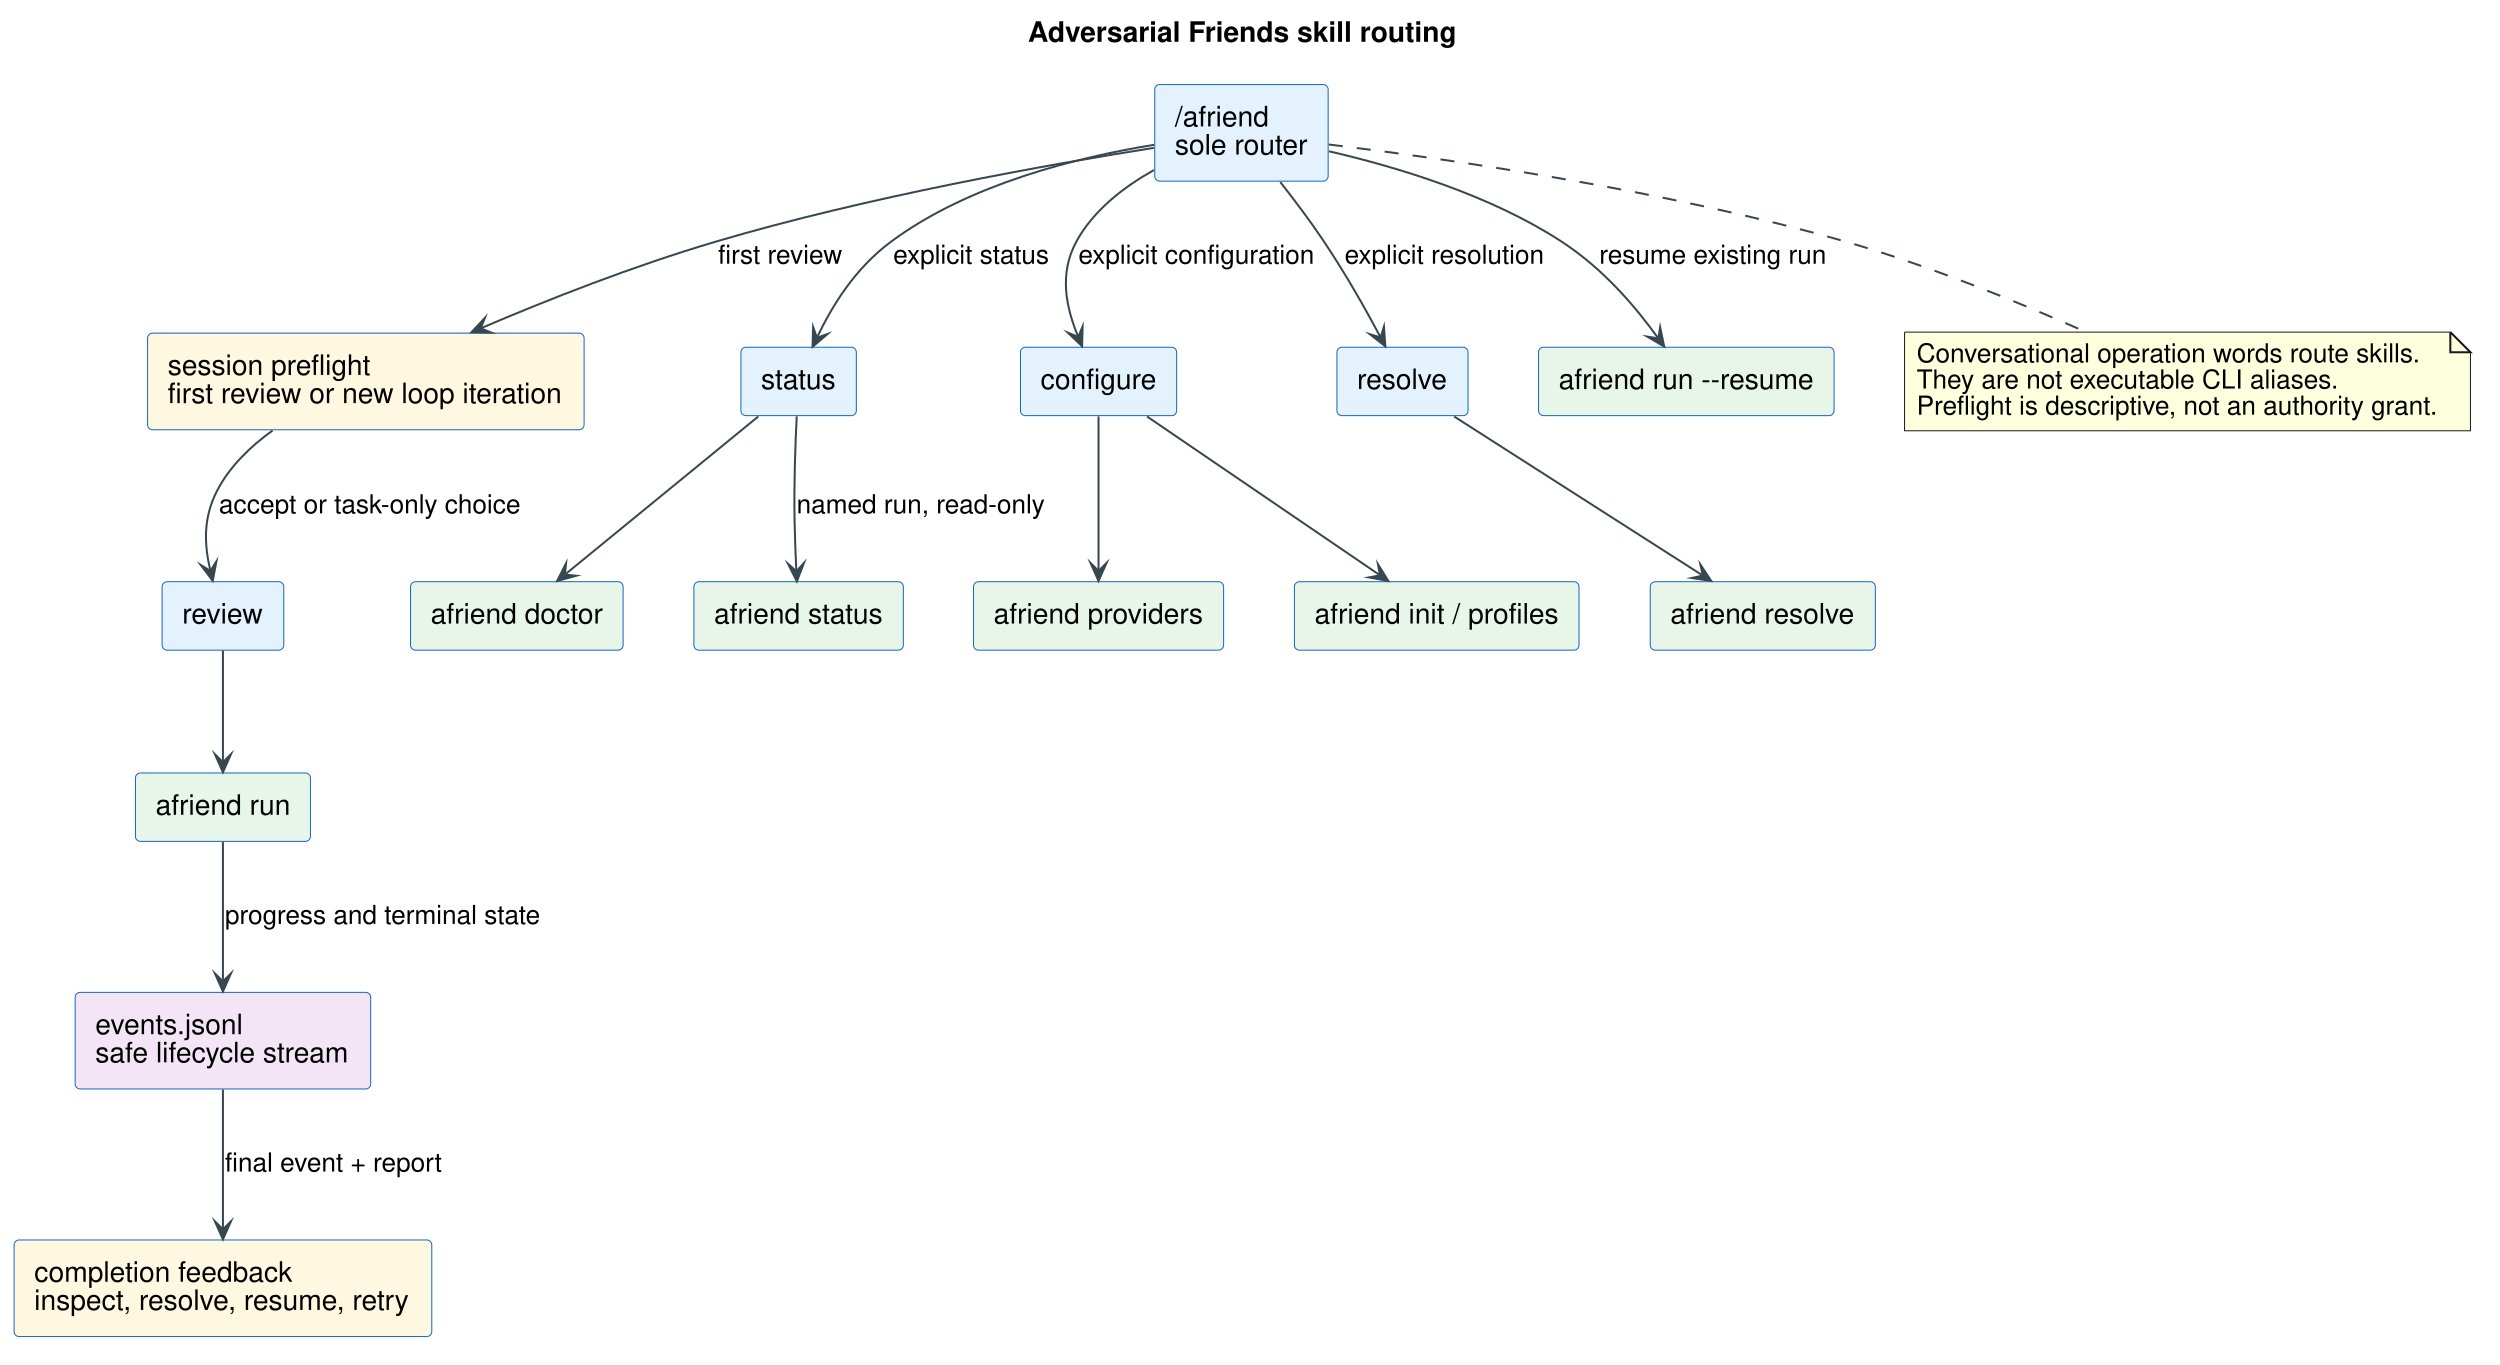
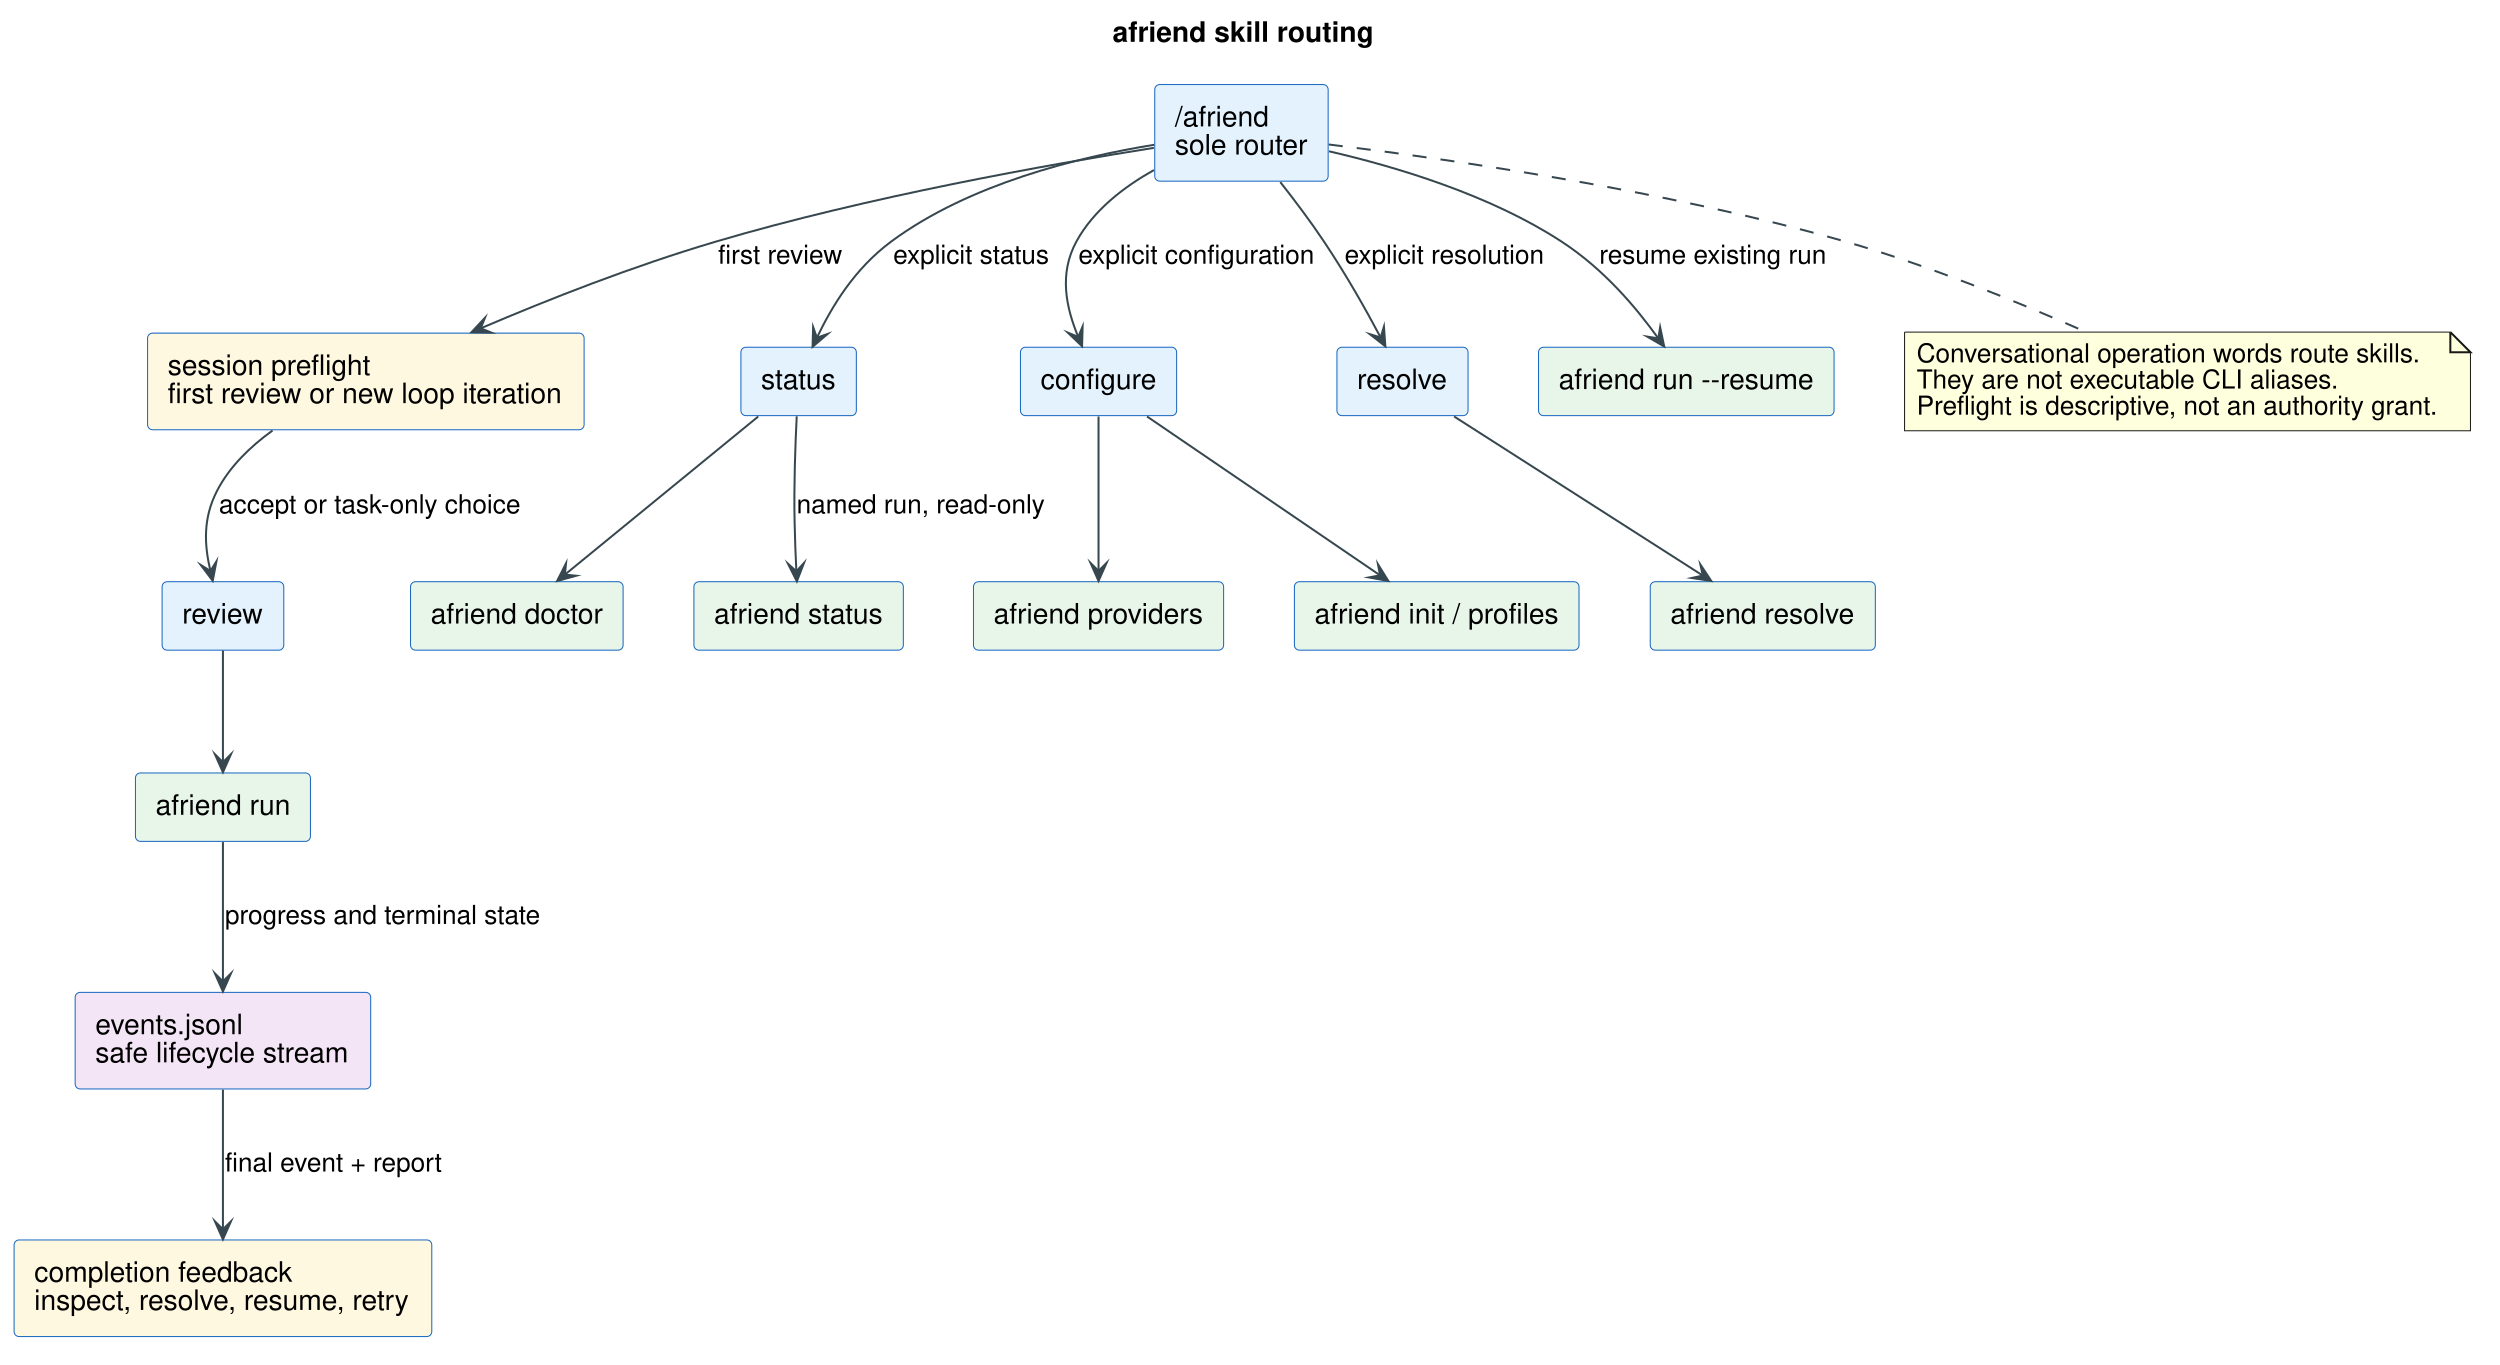
<svg xmlns="http://www.w3.org/2000/svg" contentStyleType="text/css" data-diagram-type="DESCRIPTION" height="678px" preserveAspectRatio="none" style="width:1242px;height:678px;background:#FFFFFF;" version="1.1" viewBox="0 0 1242 678" width="1242px" zoomAndPan="magnify">
  <defs />
  <g>
    <g class="title" data-source-line="9">
-       <text fill="#000000" font-family="Helvetica" font-size="14" font-weight="700" lengthAdjust="spacing" textLength="213.951" x="510.686" y="20.78">Adversarial Friends skill routing</text>
+       <text fill="#000000" font-family="Helvetica" font-size="14" font-weight="700" lengthAdjust="spacing" textLength="129.903" x="552.71" y="20.78">afriend skill routing</text>
    </g>
    <g class="entity" data-qualified-name="router" data-source-line="11" id="ent0001">
      <rect fill="#E3F2FD" height="48" rx="2.5" ry="2.5" style="stroke:#1565C0;stroke-width:0.5;" width="86.144" x="573.68" y="42" />
      <text fill="#000000" font-family="Helvetica" font-size="14" lengthAdjust="spacing" textLength="46.696" x="583.68" y="62.78">/afriend</text>
      <text fill="#000000" font-family="Helvetica" font-size="14" lengthAdjust="spacing" textLength="66.144" x="583.68" y="76.78">sole router</text>
    </g>
    <g class="entity" data-qualified-name="preflight" data-source-line="12" id="ent0002">
      <rect fill="#FFF8E1" height="48" rx="2.5" ry="2.5" style="stroke:#1565C0;stroke-width:0.5;" width="216.861" x="73.32" y="165.5" />
      <text fill="#000000" font-family="Helvetica" font-size="14" lengthAdjust="spacing" textLength="101.165" x="83.32" y="186.28">session preflight</text>
      <text fill="#000000" font-family="Helvetica" font-size="14" lengthAdjust="spacing" textLength="196.861" x="83.32" y="200.28">first review or new loop iteration</text>
    </g>
    <g class="entity" data-qualified-name="review" data-source-line="13" id="ent0003">
      <rect fill="#E3F2FD" height="34" rx="2.5" ry="2.5" style="stroke:#1565C0;stroke-width:0.5;" width="60.455" x="80.53" y="289" />
      <text fill="#000000" font-family="Helvetica" font-size="14" lengthAdjust="spacing" textLength="40.455" x="90.53" y="309.78">review</text>
    </g>
    <g class="entity" data-qualified-name="status" data-source-line="14" id="ent0004">
      <rect fill="#E3F2FD" height="34" rx="2.5" ry="2.5" style="stroke:#1565C0;stroke-width:0.5;" width="57.352" x="368.08" y="172.5" />
      <text fill="#000000" font-family="Helvetica" font-size="14" lengthAdjust="spacing" textLength="37.352" x="378.08" y="193.28">status</text>
    </g>
    <g class="entity" data-qualified-name="configure" data-source-line="15" id="ent0005">
      <rect fill="#E3F2FD" height="34" rx="2.5" ry="2.5" style="stroke:#1565C0;stroke-width:0.5;" width="77.593" x="506.96" y="172.5" />
      <text fill="#000000" font-family="Helvetica" font-size="14" lengthAdjust="spacing" textLength="57.593" x="516.96" y="193.28">configure</text>
    </g>
    <g class="entity" data-qualified-name="resolve" data-source-line="16" id="ent0006">
      <rect fill="#E3F2FD" height="34" rx="2.5" ry="2.5" style="stroke:#1565C0;stroke-width:0.5;" width="65.131" x="664.19" y="172.5" />
      <text fill="#000000" font-family="Helvetica" font-size="14" lengthAdjust="spacing" textLength="45.131" x="674.19" y="193.28">resolve</text>
    </g>
    <g class="entity" data-qualified-name="run" data-source-line="17" id="ent0007">
      <rect fill="#E8F5E9" height="34" rx="2.5" ry="2.5" style="stroke:#1565C0;stroke-width:0.5;" width="86.931" x="67.29" y="384" />
      <text fill="#000000" font-family="Helvetica" font-size="14" lengthAdjust="spacing" textLength="66.931" x="77.29" y="404.78">afriend run</text>
    </g>
    <g class="entity" data-qualified-name="events" data-source-line="18" id="ent0008">
      <rect fill="#F3E5F5" height="48" rx="2.5" ry="2.5" style="stroke:#1565C0;stroke-width:0.5;" width="146.82" x="37.34" y="493" />
      <text fill="#000000" font-family="Helvetica" font-size="14" lengthAdjust="spacing" textLength="73.931" x="47.34" y="513.78">events.jsonl</text>
      <text fill="#000000" font-family="Helvetica" font-size="14" lengthAdjust="spacing" textLength="126.82" x="47.34" y="527.78">safe lifecycle stream</text>
    </g>
    <g class="entity" data-qualified-name="feedback" data-source-line="19" id="ent0009">
      <rect fill="#FFF8E1" height="48" rx="2.5" ry="2.5" style="stroke:#1565C0;stroke-width:0.5;" width="207.51" x="7" y="616" />
      <text fill="#000000" font-family="Helvetica" font-size="14" lengthAdjust="spacing" textLength="128.413" x="17" y="636.78">completion feedback</text>
      <text fill="#000000" font-family="Helvetica" font-size="14" lengthAdjust="spacing" textLength="187.51" x="17" y="650.78">inspect, resolve, resume, retry</text>
    </g>
    <g class="entity" data-qualified-name="doctor" data-source-line="20" id="ent0010">
      <rect fill="#E8F5E9" height="34" rx="2.5" ry="2.5" style="stroke:#1565C0;stroke-width:0.5;" width="105.606" x="203.95" y="289" />
      <text fill="#000000" font-family="Helvetica" font-size="14" lengthAdjust="spacing" textLength="85.606" x="213.95" y="309.78">afriend doctor</text>
    </g>
    <g class="entity" data-qualified-name="runstatus" data-source-line="21" id="ent0011">
      <rect fill="#E8F5E9" height="34" rx="2.5" ry="2.5" style="stroke:#1565C0;stroke-width:0.5;" width="104.048" x="344.73" y="289" />
      <text fill="#000000" font-family="Helvetica" font-size="14" lengthAdjust="spacing" textLength="84.048" x="354.73" y="309.78">afriend status</text>
    </g>
    <g class="entity" data-qualified-name="providers" data-source-line="22" id="ent0012">
      <rect fill="#E8F5E9" height="34" rx="2.5" ry="2.5" style="stroke:#1565C0;stroke-width:0.5;" width="124.275" x="483.62" y="289" />
      <text fill="#000000" font-family="Helvetica" font-size="14" lengthAdjust="spacing" textLength="104.275" x="493.62" y="309.78">afriend providers</text>
    </g>
    <g class="entity" data-qualified-name="setup" data-source-line="23" id="ent0013">
      <rect fill="#E8F5E9" height="34" rx="2.5" ry="2.5" style="stroke:#1565C0;stroke-width:0.5;" width="141.393" x="643.06" y="289" />
      <text fill="#000000" font-family="Helvetica" font-size="14" lengthAdjust="spacing" textLength="121.393" x="653.06" y="309.78">afriend init / profiles</text>
    </g>
    <g class="entity" data-qualified-name="resolution" data-source-line="24" id="ent0014">
      <rect fill="#E8F5E9" height="34" rx="2.5" ry="2.5" style="stroke:#1565C0;stroke-width:0.5;" width="111.827" x="819.84" y="289" />
      <text fill="#000000" font-family="Helvetica" font-size="14" lengthAdjust="spacing" textLength="91.827" x="829.84" y="309.78">afriend resolve</text>
    </g>
    <g class="entity" data-qualified-name="resume" data-source-line="25" id="ent0015">
      <rect fill="#E8F5E9" height="34" rx="2.5" ry="2.5" style="stroke:#1565C0;stroke-width:0.5;" width="146.827" x="764.34" y="172.5" />
      <text fill="#000000" font-family="Helvetica" font-size="14" lengthAdjust="spacing" textLength="126.827" x="774.34" y="193.28">afriend run --resume</text>
    </g>
    <g class="entity" data-qualified-name="GMN30" data-source-line="42" id="ent0031">
      <path d="M946.19,165 L946.19,214 L1227.323,214 L1227.323,175 L1217.323,165 L946.19,165" fill="#FEFFDD" style="stroke:#181818;stroke-width:0.5;" />
      <path d="M1217.323,165 L1217.323,175 L1227.323,175 L1217.323,165" fill="#FEFFDD" style="stroke:#181818;stroke-width:1;" />
      <text fill="#000000" font-family="Helvetica" font-size="13" lengthAdjust="spacing" textLength="251.456" x="952.19" y="180.01">Conversational operation words route skills.</text>
      <text fill="#000000" font-family="Helvetica" font-size="13" lengthAdjust="spacing" textLength="211.009" x="952.19" y="193.01">They are not executable CLI aliases.</text>
      <text fill="#000000" font-family="Helvetica" font-size="13" lengthAdjust="spacing" textLength="260.133" x="952.19" y="206.01">Preflight is descriptive, not an authority grant.</text>
    </g>
    <g class="link" data-entity-1="ent0001" data-entity-2="ent0002" data-link-type="dependency" data-source-line="27" id="lnk16">
      <path d="M573.24,73.45 C520.96,81.74 430.91,97.76 355.75,120 C314.04,132.34 272.919,148.569 238.819,163.109" fill="none" id="router-to-preflight" style="stroke:#37474F;stroke-width:1;" />
      <polygon fill="#37474F" points="234.22,165.07,244.068,165.219,238.819,163.109,240.93,157.861,234.22,165.07" style="stroke:#37474F;stroke-width:1;stroke-linejoin:miter;stroke-miterlimit:10;" />
      <text fill="#000000" font-family="Helvetica" font-size="13" lengthAdjust="spacing" textLength="62.118" x="356.75" y="131.01">first review</text>
    </g>
    <g class="link" data-entity-1="ent0002" data-entity-2="ent0003" data-link-type="dependency" data-source-line="28" id="lnk17">
      <path d="M135.4,213.88 C124.35,221.84 113.96,231.86 107.75,244 C100.71,257.78 101.546,270.82 104.536,283.66" fill="none" id="preflight-to-review" style="stroke:#37474F;stroke-width:1;" />
      <polygon fill="#37474F" points="105.67,288.53,107.525,278.857,104.536,283.66,99.733,280.672,105.67,288.53" style="stroke:#37474F;stroke-width:1;stroke-linejoin:miter;stroke-miterlimit:10;" />
      <text fill="#000000" font-family="Helvetica" font-size="13" lengthAdjust="spacing" textLength="150.293" x="108.75" y="255.01">accept or task-only choice</text>
    </g>
    <g class="link" data-entity-1="ent0001" data-entity-2="ent0004" data-link-type="dependency" data-source-line="29" id="lnk18">
      <path d="M573.4,71.93 C535.79,78.01 481.45,91.34 442.75,120 C424.45,133.56 413.298,152.19 405.838,167.78" fill="none" id="router-to-status" style="stroke:#37474F;stroke-width:1;" />
      <polygon fill="#37474F" points="403.68,172.29,411.173,165.898,405.838,167.78,403.957,162.445,403.68,172.29" style="stroke:#37474F;stroke-width:1;stroke-linejoin:miter;stroke-miterlimit:10;" />
      <text fill="#000000" font-family="Helvetica" font-size="13" lengthAdjust="spacing" textLength="78.032" x="443.75" y="131.01">explicit status</text>
    </g>
    <g class="link" data-entity-1="ent0001" data-entity-2="ent0005" data-link-type="dependency" data-source-line="30" id="lnk19">
      <path d="M573.27,84.49 C558.3,92.87 543.18,104.52 534.75,120 C525.94,136.19 529.687,152.866 535.667,167.396" fill="none" id="router-to-configure" style="stroke:#37474F;stroke-width:1;" />
      <polygon fill="#37474F" points="537.57,172.02,537.844,162.175,535.667,167.396,530.446,165.22,537.57,172.02" style="stroke:#37474F;stroke-width:1;stroke-linejoin:miter;stroke-miterlimit:10;" />
      <text fill="#000000" font-family="Helvetica" font-size="13" lengthAdjust="spacing" textLength="117.787" x="535.75" y="131.01">explicit configuration</text>
    </g>
    <g class="link" data-entity-1="ent0001" data-entity-2="ent0006" data-link-type="dependency" data-source-line="31" id="lnk20">
      <path d="M636.06,90.48 C643.17,99.5 651.11,110.03 657.75,120 C669.22,137.19 678.382,153.526 685.892,167.646" fill="none" id="router-to-resolve" style="stroke:#37474F;stroke-width:1;" />
      <polygon fill="#37474F" points="688.24,172.06,687.545,162.236,685.892,167.646,680.482,165.992,688.24,172.06" style="stroke:#37474F;stroke-width:1;stroke-linejoin:miter;stroke-miterlimit:10;" />
      <text fill="#000000" font-family="Helvetica" font-size="13" lengthAdjust="spacing" textLength="99.715" x="668.01" y="131.01">explicit resolution</text>
    </g>
    <g class="link" data-entity-1="ent0001" data-entity-2="ent0015" data-link-type="dependency" data-source-line="32" id="lnk21">
      <path d="M660.24,75.16 C693.79,82.9 740.31,96.85 775.75,120 C796.98,133.86 812.693,152.646 823.854,168.106" fill="none" id="router-to-resume" style="stroke:#37474F;stroke-width:1;" />
      <polygon fill="#37474F" points="826.78,172.16,824.756,162.521,823.854,168.106,818.269,167.204,826.78,172.16" style="stroke:#37474F;stroke-width:1;stroke-linejoin:miter;stroke-miterlimit:10;" />
      <text fill="#000000" font-family="Helvetica" font-size="13" lengthAdjust="spacing" textLength="113.439" x="794.54" y="131.01">resume existing run</text>
    </g>
    <g class="link" data-entity-1="ent0003" data-entity-2="ent0007" data-link-type="dependency" data-source-line="33" id="lnk22">
      <path d="M110.75,323.2 C110.75,340.16 110.75,361.66 110.75,378.67" fill="none" id="review-to-run" style="stroke:#37474F;stroke-width:1;" />
      <polygon fill="#37474F" points="110.75,383.67,114.75,374.67,110.75,378.67,106.75,374.67,110.75,383.67" style="stroke:#37474F;stroke-width:1;stroke-linejoin:miter;stroke-miterlimit:10;" />
    </g>
    <g class="link" data-entity-1="ent0007" data-entity-2="ent0008" data-link-type="dependency" data-source-line="34" id="lnk23">
      <path d="M110.75,418.33 C110.75,437.79 110.75,465.43 110.75,487.57" fill="none" id="run-to-events" style="stroke:#37474F;stroke-width:1;" />
      <polygon fill="#37474F" points="110.75,492.57,114.75,483.57,110.75,487.57,106.75,483.57,110.75,492.57" style="stroke:#37474F;stroke-width:1;stroke-linejoin:miter;stroke-miterlimit:10;" />
      <text fill="#000000" font-family="Helvetica" font-size="13" lengthAdjust="spacing" textLength="157.523" x="111.75" y="459.01">progress and terminal state</text>
    </g>
    <g class="link" data-entity-1="ent0008" data-entity-2="ent0009" data-link-type="dependency" data-source-line="35" id="lnk24">
      <path d="M110.75,541.33 C110.75,562.76 110.75,589.34 110.75,610.74" fill="none" id="events-to-feedback" style="stroke:#37474F;stroke-width:1;" />
      <polygon fill="#37474F" points="110.75,615.74,114.75,606.74,110.75,610.74,106.75,606.74,110.75,615.74" style="stroke:#37474F;stroke-width:1;stroke-linejoin:miter;stroke-miterlimit:10;" />
      <text fill="#000000" font-family="Helvetica" font-size="13" lengthAdjust="spacing" textLength="108.037" x="111.75" y="582.01">final event + report</text>
    </g>
    <g class="link" data-entity-1="ent0004" data-entity-2="ent0010" data-link-type="dependency" data-source-line="36" id="lnk25">
      <path d="M376.7,206.91 C350.08,228.67 307.24,263.703 280.649,285.463" fill="none" id="status-to-doctor" style="stroke:#37474F;stroke-width:1;" />
      <polygon fill="#37474F" points="276.78,288.63,286.278,286.026,280.649,285.463,281.212,279.835,276.78,288.63" style="stroke:#37474F;stroke-width:1;stroke-linejoin:miter;stroke-miterlimit:10;" />
    </g>
    <g class="link" data-entity-1="ent0004" data-entity-2="ent0011" data-link-type="dependency" data-source-line="37" id="lnk26">
      <path d="M395.81,206.83 C395.12,220.71 394.37,241.16 394.75,259 C394.97,268.91 395.207,275.016 395.637,283.836" fill="none" id="status-to-runstatus" style="stroke:#37474F;stroke-width:1;" />
      <polygon fill="#37474F" points="395.88,288.83,399.437,279.646,395.637,283.836,391.447,280.036,395.88,288.83" style="stroke:#37474F;stroke-width:1;stroke-linejoin:miter;stroke-miterlimit:10;" />
      <text fill="#000000" font-family="Helvetica" font-size="13" lengthAdjust="spacing" textLength="123.57" x="395.75" y="255.01">named run, read-only</text>
    </g>
    <g class="link" data-entity-1="ent0005" data-entity-2="ent0012" data-link-type="dependency" data-source-line="38" id="lnk27">
      <path d="M545.75,206.91 C545.75,228.67 545.75,261.87 545.75,283.63" fill="none" id="configure-to-providers" style="stroke:#37474F;stroke-width:1;" />
      <polygon fill="#37474F" points="545.75,288.63,549.75,279.63,545.75,283.63,541.75,279.63,545.75,288.63" style="stroke:#37474F;stroke-width:1;stroke-linejoin:miter;stroke-miterlimit:10;" />
    </g>
    <g class="link" data-entity-1="ent0005" data-entity-2="ent0013" data-link-type="dependency" data-source-line="39" id="lnk28">
      <path d="M569.83,206.91 C601.76,228.67 653.679,264.054 685.599,285.814" fill="none" id="configure-to-setup" style="stroke:#37474F;stroke-width:1;" />
      <polygon fill="#37474F" points="689.73,288.63,684.547,280.255,685.599,285.814,680.04,286.866,689.73,288.63" style="stroke:#37474F;stroke-width:1;stroke-linejoin:miter;stroke-miterlimit:10;" />
    </g>
    <g class="link" data-entity-1="ent0006" data-entity-2="ent0014" data-link-type="dependency" data-source-line="40" id="lnk29">
      <path d="M722.4,206.91 C756.43,228.67 811.938,264.175 845.948,285.935" fill="none" id="resolve-to-resolution" style="stroke:#37474F;stroke-width:1;" />
      <polygon fill="#37474F" points="850.16,288.63,844.735,280.41,845.948,285.935,840.423,287.149,850.16,288.63" style="stroke:#37474F;stroke-width:1;stroke-linejoin:miter;stroke-miterlimit:10;" />
    </g>
    <g class="link" data-entity-1="ent0001" data-entity-2="ent0031" data-link-type="association" data-source-line="42" id="lnk32">
      <path d="M660.12,71.78 C719.03,78.93 827.27,94.37 916.75,120 C957.75,131.74 1002.4,149.96 1035.66,164.66" fill="none" id="router-GMN30" style="stroke:#37474F;stroke-width:1;stroke-dasharray:7,7;" />
    </g>
  </g>
</svg>
